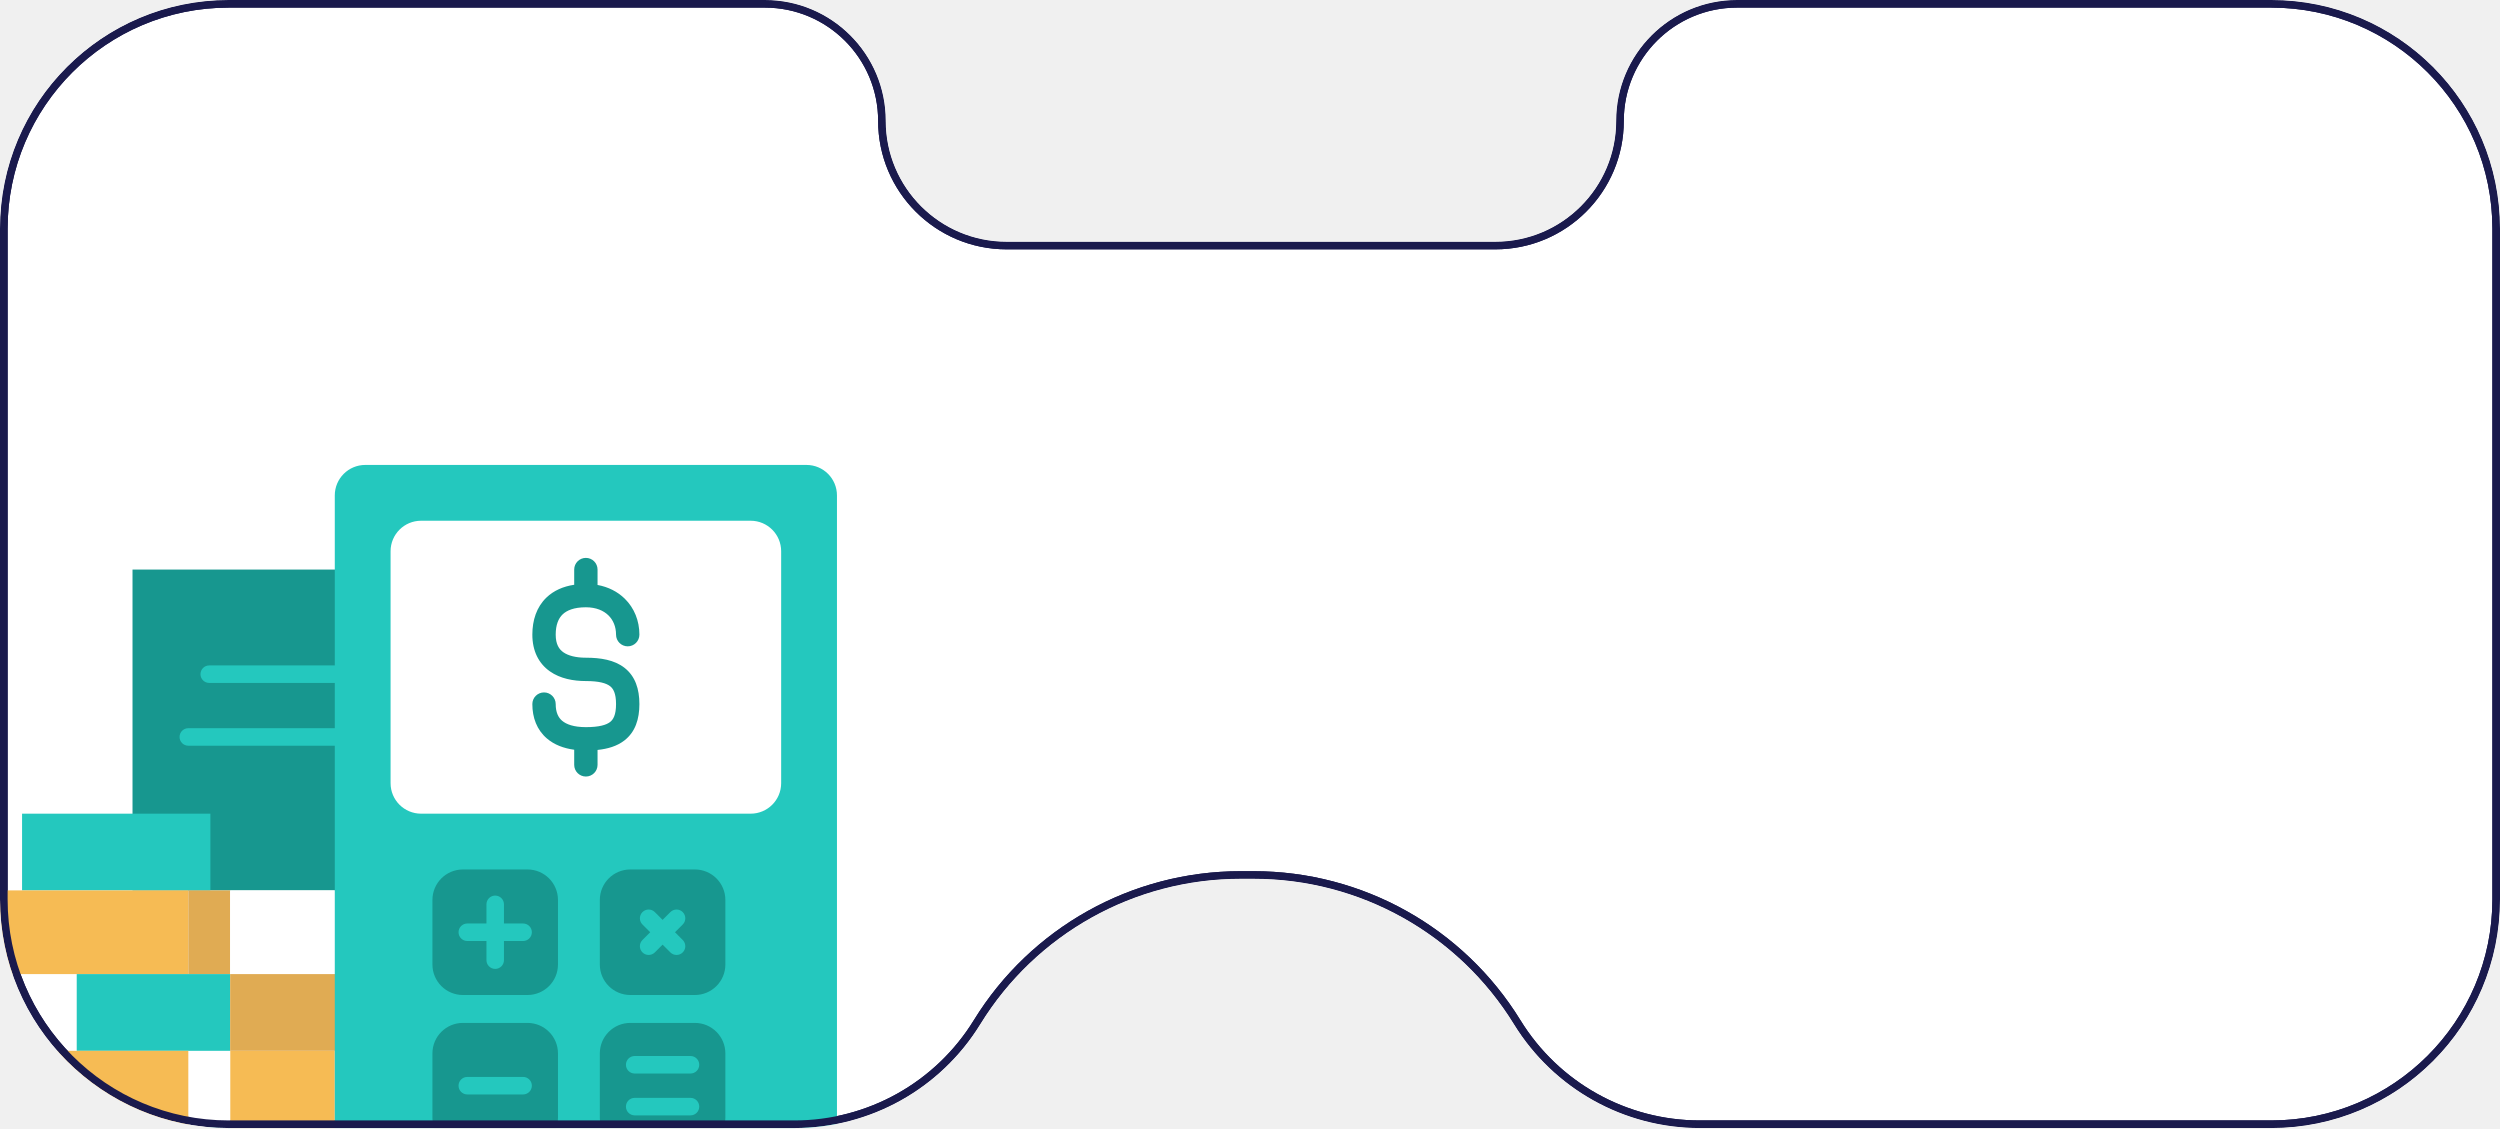
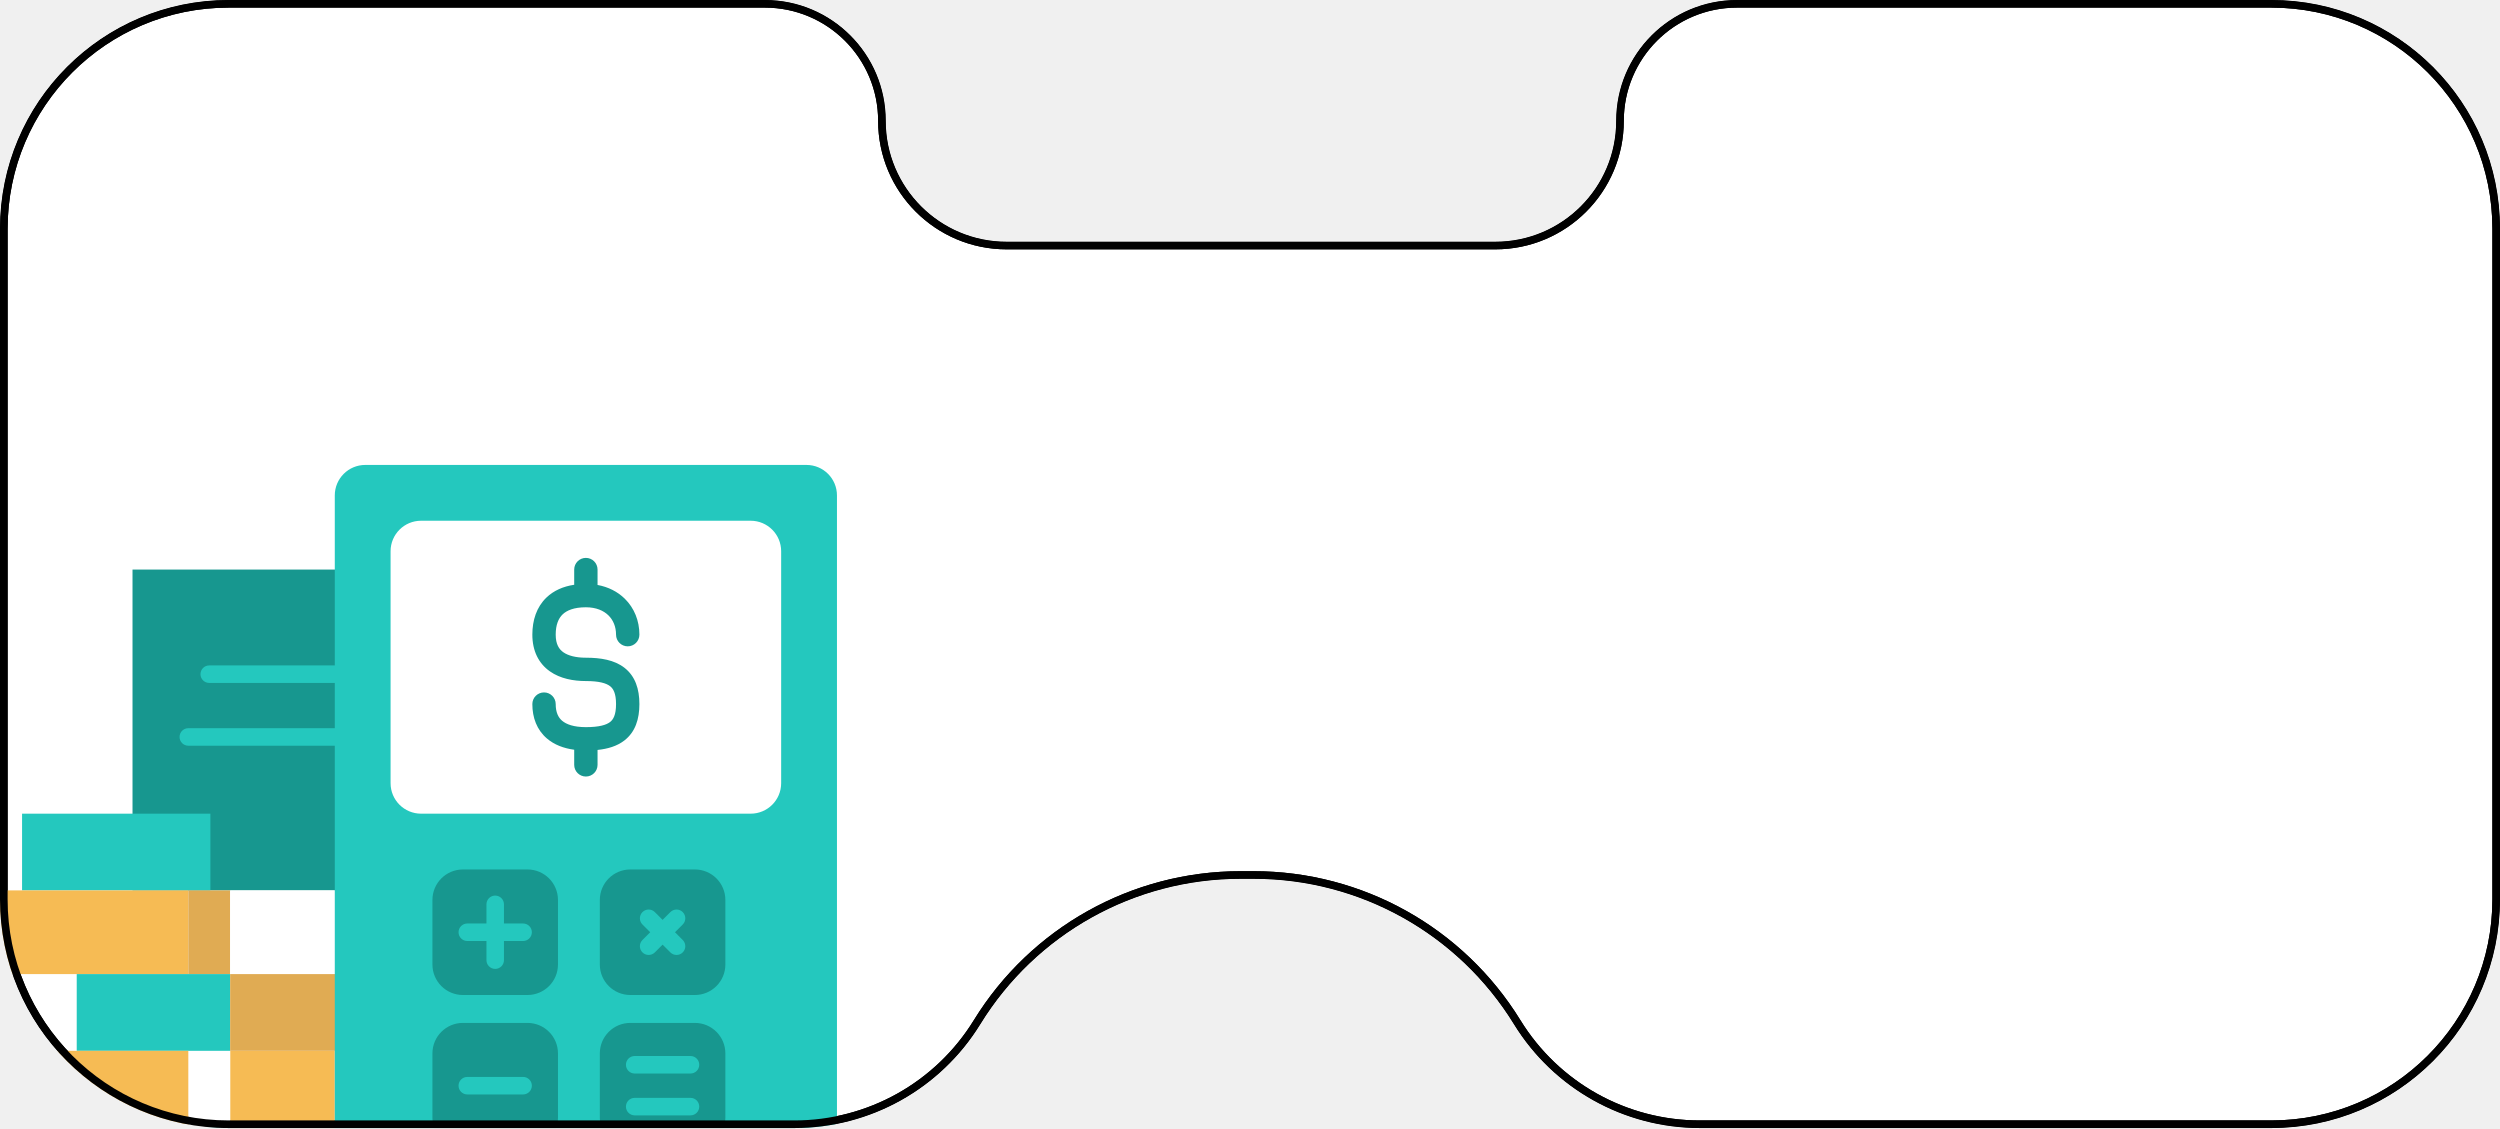
<svg xmlns="http://www.w3.org/2000/svg" width="328" height="148" viewBox="0 0 328 148" fill="none">
  <mask id="mask0_1460_3560" style="mask-type:alpha" maskUnits="userSpaceOnUse" x="0" y="0" width="328" height="148">
    <path d="M0.5 118C0.5 134.292 13.708 147.5 30 147.5H104.235C114.003 147.5 123.072 142.432 128.192 134.113C135.577 122.111 148.661 114.8 162.753 114.8H164.492C178.585 114.8 191.668 122.111 199.054 134.113C204.173 142.432 213.242 147.5 223.01 147.5H298C314.292 147.5 327.5 134.292 327.5 118V30C327.5 13.708 314.292 0.5 298 0.5H227.9C219.419 0.5 212.543 7.376 212.543 15.857C212.543 24.891 205.22 32.214 196.186 32.214H132.066C123.032 32.214 115.709 24.891 115.709 15.857C115.709 7.376 108.833 0.5 100.351 0.5H30C13.708 0.5 0.5 13.708 0.5 30V118Z" fill="white" stroke="#1A1A4D" />
  </mask>
  <g mask="url(#mask0_1460_3560)">
-     <path d="M0.5 118C0.5 134.292 13.708 147.5 30 147.5H104.235C114.003 147.5 123.072 142.432 128.192 134.113C135.577 122.111 148.661 114.8 162.753 114.8H164.492C178.585 114.8 191.668 122.111 199.054 134.113C204.173 142.432 213.242 147.5 223.01 147.5H298C314.292 147.5 327.5 134.292 327.5 118V30C327.5 13.708 314.292 0.5 298 0.5H227.9C219.419 0.5 212.543 7.376 212.543 15.857C212.543 24.891 205.22 32.214 196.186 32.214H132.066C123.032 32.214 115.709 24.891 115.709 15.857C115.709 7.376 108.833 0.5 100.351 0.5H30C13.708 0.5 0.5 13.708 0.5 30V118Z" fill="white" stroke="#1A1A4D" />
+     <path d="M30 147.5C13.708 147.5 0.5 134.292 0.5 118V30C0.5 13.708 13.708 0.5 30 0.5H100.351C108.833 0.5 115.709 7.376 115.709 15.857C115.709 24.891 123.032 32.214 132.066 32.214H196.186C205.22 32.214 212.543 24.891 212.543 15.857C212.543 7.376 219.419 0.5 227.9 0.5H298C314.292 0.5 327.5 13.708 327.5 30V118C327.5 134.292 314.292 147.5 298 147.5H223.01C213.242 147.5 204.173 142.432 199.054 134.113C191.668 122.111 178.585 114.8 164.492 114.8H162.753C148.661 114.8 135.577 122.111 128.192 134.113C123.072 142.432 114.003 147.5 104.235 147.5H30Z" fill="white" stroke="black" />
    <rect x="17.386" y="74.727" width="27.452" height="42.094" fill="#17978F" />
    <rect x="2.895" y="106.754" width="24.707" height="10.064" fill="#24C8BE" />
    <rect y="116.82" width="24.707" height="10.981" fill="#F6BB54" />
    <rect x="30.197" y="137.867" width="13.726" height="10.066" fill="#F6BB54" />
    <rect x="24.707" y="137.867" width="5.49" height="10.066" fill="white" />
    <rect x="24.707" y="116.82" width="5.49" height="10.981" fill="#E0AB53" />
    <rect x="30.197" y="116.82" width="13.726" height="10.981" fill="white" />
    <rect x="10.066" y="127.801" width="20.132" height="10.066" fill="#24C8BE" />
    <rect x="10.066" y="147.932" width="20.132" height="10.066" fill="#24C8BE" />
    <rect y="137.867" width="24.707" height="10.066" fill="#F6BB54" />
    <rect x="30.197" y="147.932" width="28.367" height="10.066" fill="#E0AB53" />
    <rect x="30.197" y="127.801" width="28.367" height="10.066" fill="#E0AB53" />
    <rect x="43.924" y="61" width="65.886" height="96.998" rx="4" fill="#24C8BE" />
    <rect x="78.697" y="114.074" width="16.471" height="16.471" rx="4" fill="#17978F" />
    <rect x="78.697" y="134.206" width="16.471" height="16.471" rx="4" fill="#17978F" />
    <rect x="56.735" y="134.206" width="16.471" height="16.471" rx="4" fill="#17978F" />
    <rect x="56.735" y="114.074" width="16.471" height="16.471" rx="4" fill="#17978F" />
    <rect x="51.244" y="68.321" width="51.244" height="38.433" rx="4" fill="white" />
    <path fill-rule="evenodd" clip-rule="evenodd" d="M76.867 73.195C77.712 73.195 78.398 73.881 78.398 74.727V76.747C79.806 77.005 81.025 77.624 81.964 78.543C83.227 79.778 83.889 81.464 83.889 83.267C83.889 84.113 83.203 84.799 82.357 84.799C81.511 84.799 80.825 84.113 80.825 83.267C80.825 82.223 80.45 81.347 79.822 80.732C79.196 80.12 78.224 79.675 76.867 79.675C75.295 79.675 74.356 80.088 73.812 80.612C73.276 81.129 72.908 81.963 72.908 83.267C72.908 84.536 73.352 85.182 73.907 85.575C74.551 86.03 75.561 86.291 76.867 86.291C78.787 86.291 80.594 86.575 81.925 87.61C83.35 88.718 83.889 90.402 83.889 92.377C83.889 94.353 83.35 96.037 81.925 97.145C80.955 97.899 79.733 98.255 78.398 98.392V100.349C78.398 101.195 77.712 101.881 76.867 101.881C76.02 101.881 75.335 101.195 75.335 100.349V98.366C73.933 98.176 72.708 97.704 71.753 96.886C70.426 95.751 69.844 94.145 69.844 92.377C69.844 91.531 70.53 90.846 71.376 90.846C72.222 90.846 72.908 91.531 72.908 92.377C72.908 93.457 73.241 94.128 73.744 94.559C74.285 95.021 75.25 95.401 76.867 95.401C78.607 95.401 79.545 95.115 80.044 94.727C80.449 94.412 80.825 93.818 80.825 92.377C80.825 90.936 80.449 90.343 80.044 90.028C79.545 89.639 78.607 89.354 76.867 89.354C75.244 89.354 73.509 89.045 72.139 88.077C70.681 87.046 69.844 85.415 69.844 83.267C69.844 81.383 70.391 79.655 71.685 78.407C72.645 77.481 73.895 76.937 75.335 76.721V74.727C75.335 73.881 76.02 73.195 76.867 73.195Z" fill="#17978F" />
    <path fill-rule="evenodd" clip-rule="evenodd" d="M26.303 88.453C26.303 87.818 26.818 87.304 27.452 87.304H44.839C45.473 87.304 45.987 87.818 45.987 88.453C45.987 89.087 45.473 89.601 44.839 89.601H27.452C26.818 89.601 26.303 89.087 26.303 88.453ZM23.558 96.688C23.558 96.054 24.073 95.539 24.707 95.539H46.669C47.303 95.539 47.818 96.054 47.818 96.688C47.818 97.323 47.303 97.837 46.669 97.837H24.707C24.073 97.837 23.558 97.323 23.558 96.688ZM64.97 117.501C65.605 117.501 66.119 118.016 66.119 118.65V121.162H68.631C69.265 121.162 69.779 121.676 69.779 122.31C69.779 122.945 69.265 123.459 68.631 123.459H66.119V125.971C66.119 126.605 65.605 127.12 64.97 127.12C64.336 127.12 63.822 126.605 63.822 125.971V123.459H61.31C60.676 123.459 60.161 122.945 60.161 122.31C60.161 121.676 60.676 121.162 61.31 121.162H63.822V118.65C63.822 118.016 64.336 117.501 64.97 117.501ZM84.29 119.668C84.739 119.219 85.466 119.219 85.915 119.668L86.932 120.686L87.95 119.668C88.399 119.219 89.126 119.219 89.575 119.668C90.023 120.117 90.023 120.844 89.575 121.293L88.557 122.31L89.575 123.328C90.024 123.777 90.024 124.504 89.575 124.953C89.126 125.402 88.399 125.402 87.95 124.953L86.932 123.935L85.915 124.953C85.466 125.402 84.738 125.402 84.29 124.953C83.841 124.504 83.841 123.777 84.29 123.328L85.308 122.31L84.29 121.293C83.841 120.844 83.841 120.117 84.29 119.668ZM82.123 139.697C82.123 139.062 82.638 138.548 83.272 138.548H90.593C91.227 138.548 91.741 139.062 91.741 139.697C91.741 140.331 91.227 140.846 90.593 140.846H83.272C82.638 140.846 82.123 140.331 82.123 139.697ZM60.161 142.442C60.161 141.808 60.676 141.293 61.31 141.293H68.631C69.265 141.293 69.779 141.808 69.779 142.442C69.779 143.077 69.265 143.591 68.631 143.591H61.31C60.676 143.591 60.161 143.077 60.161 142.442ZM82.123 145.187C82.123 144.553 82.638 144.039 83.272 144.039H90.593C91.227 144.039 91.741 144.553 91.741 145.187C91.741 145.822 91.227 146.336 90.593 146.336H83.272C82.638 146.336 82.123 145.822 82.123 145.187Z" fill="#24C8BE" />
-     <path d="M0.5 118C0.5 134.292 13.708 147.5 30 147.5H104.235C114.003 147.5 123.072 142.432 128.192 134.113C135.577 122.111 148.661 114.8 162.753 114.8H164.492C178.585 114.8 191.668 122.111 199.054 134.113C204.173 142.432 213.242 147.5 223.01 147.5H298C314.292 147.5 327.5 134.292 327.5 118V30C327.5 13.708 314.292 0.5 298 0.5H227.9C219.419 0.5 212.543 7.376 212.543 15.857C212.543 24.891 205.22 32.214 196.186 32.214H132.066C123.032 32.214 115.709 24.891 115.709 15.857C115.709 7.376 108.833 0.5 100.351 0.5H30C13.708 0.5 0.5 13.708 0.5 30V118Z" stroke="#1A1A4D" />
  </g>
+   <path fill-rule="evenodd" clip-rule="evenodd" d="M327 30V118C327 134.016 314.016 147 298 147H223.01C213.416 147 204.508 142.022 199.479 133.851C192.003 121.701 178.758 114.3 164.492 114.3H162.753C148.487 114.3 135.243 121.701 127.766 133.851C122.737 142.022 113.83 147 104.235 147H30C13.984 147 1 134.016 1 118V30C1 13.984 13.984 1 30 1H100.351C108.557 1 115.209 7.652 115.209 15.857C115.209 25.167 122.756 32.714 132.066 32.714H196.186C205.496 32.714 213.043 25.167 213.043 15.857C213.043 7.652 219.695 1 227.9 1H298C314.016 1 327 13.984 327 30ZM30 148C13.431 148 0 134.569 0 118V30C0 13.431 13.431 0 30 0H100.351C109.109 0 116.209 7.099 116.209 15.857C116.209 24.615 123.308 31.714 132.066 31.714H196.186C204.943 31.714 212.043 24.615 212.043 15.857C212.043 7.099 219.142 0 227.9 0H298C314.569 0 328 13.431 328 30V118C328 134.569 314.569 148 298 148H223.01C213.068 148 203.838 142.842 198.628 134.375C191.333 122.521 178.411 115.3 164.492 115.3H162.753C148.834 115.3 135.912 122.521 128.618 134.375C123.407 142.842 114.177 148 104.235 148H30Z" fill="black" />
</svg>
